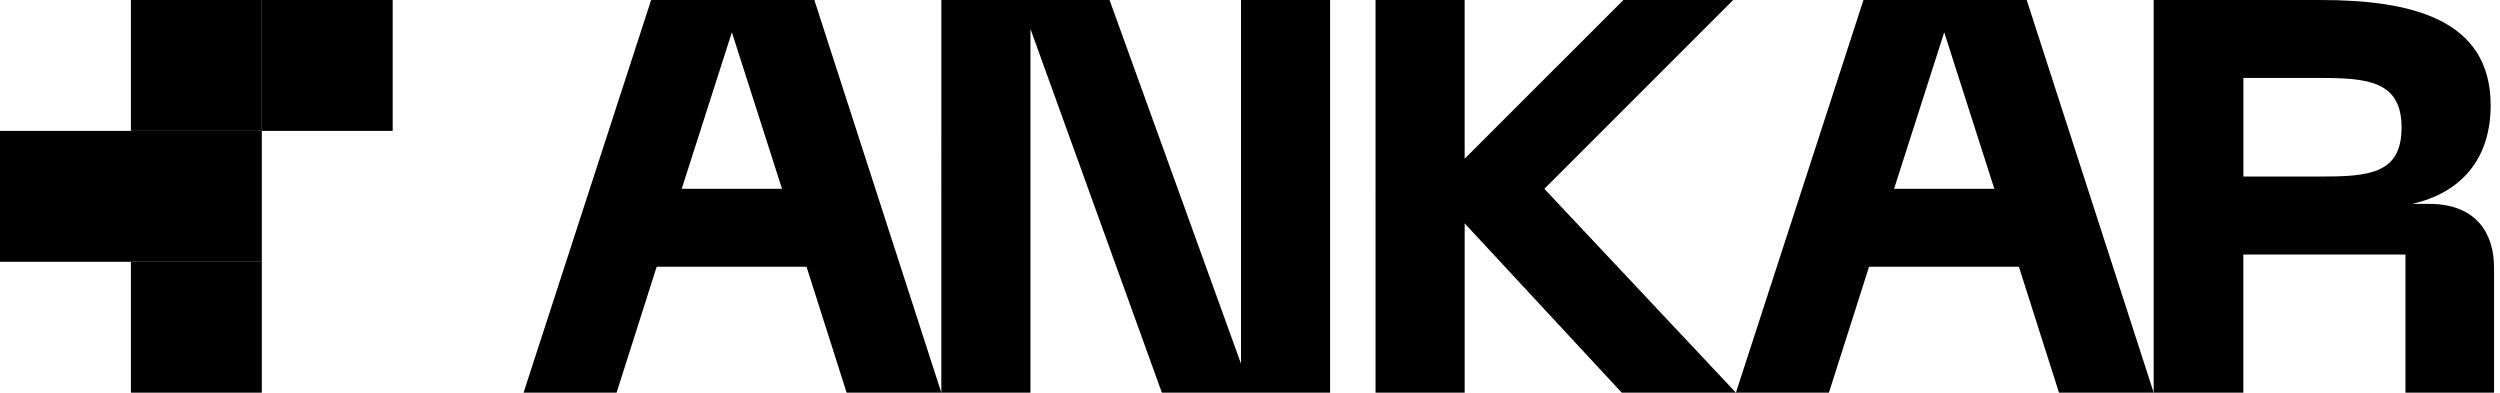
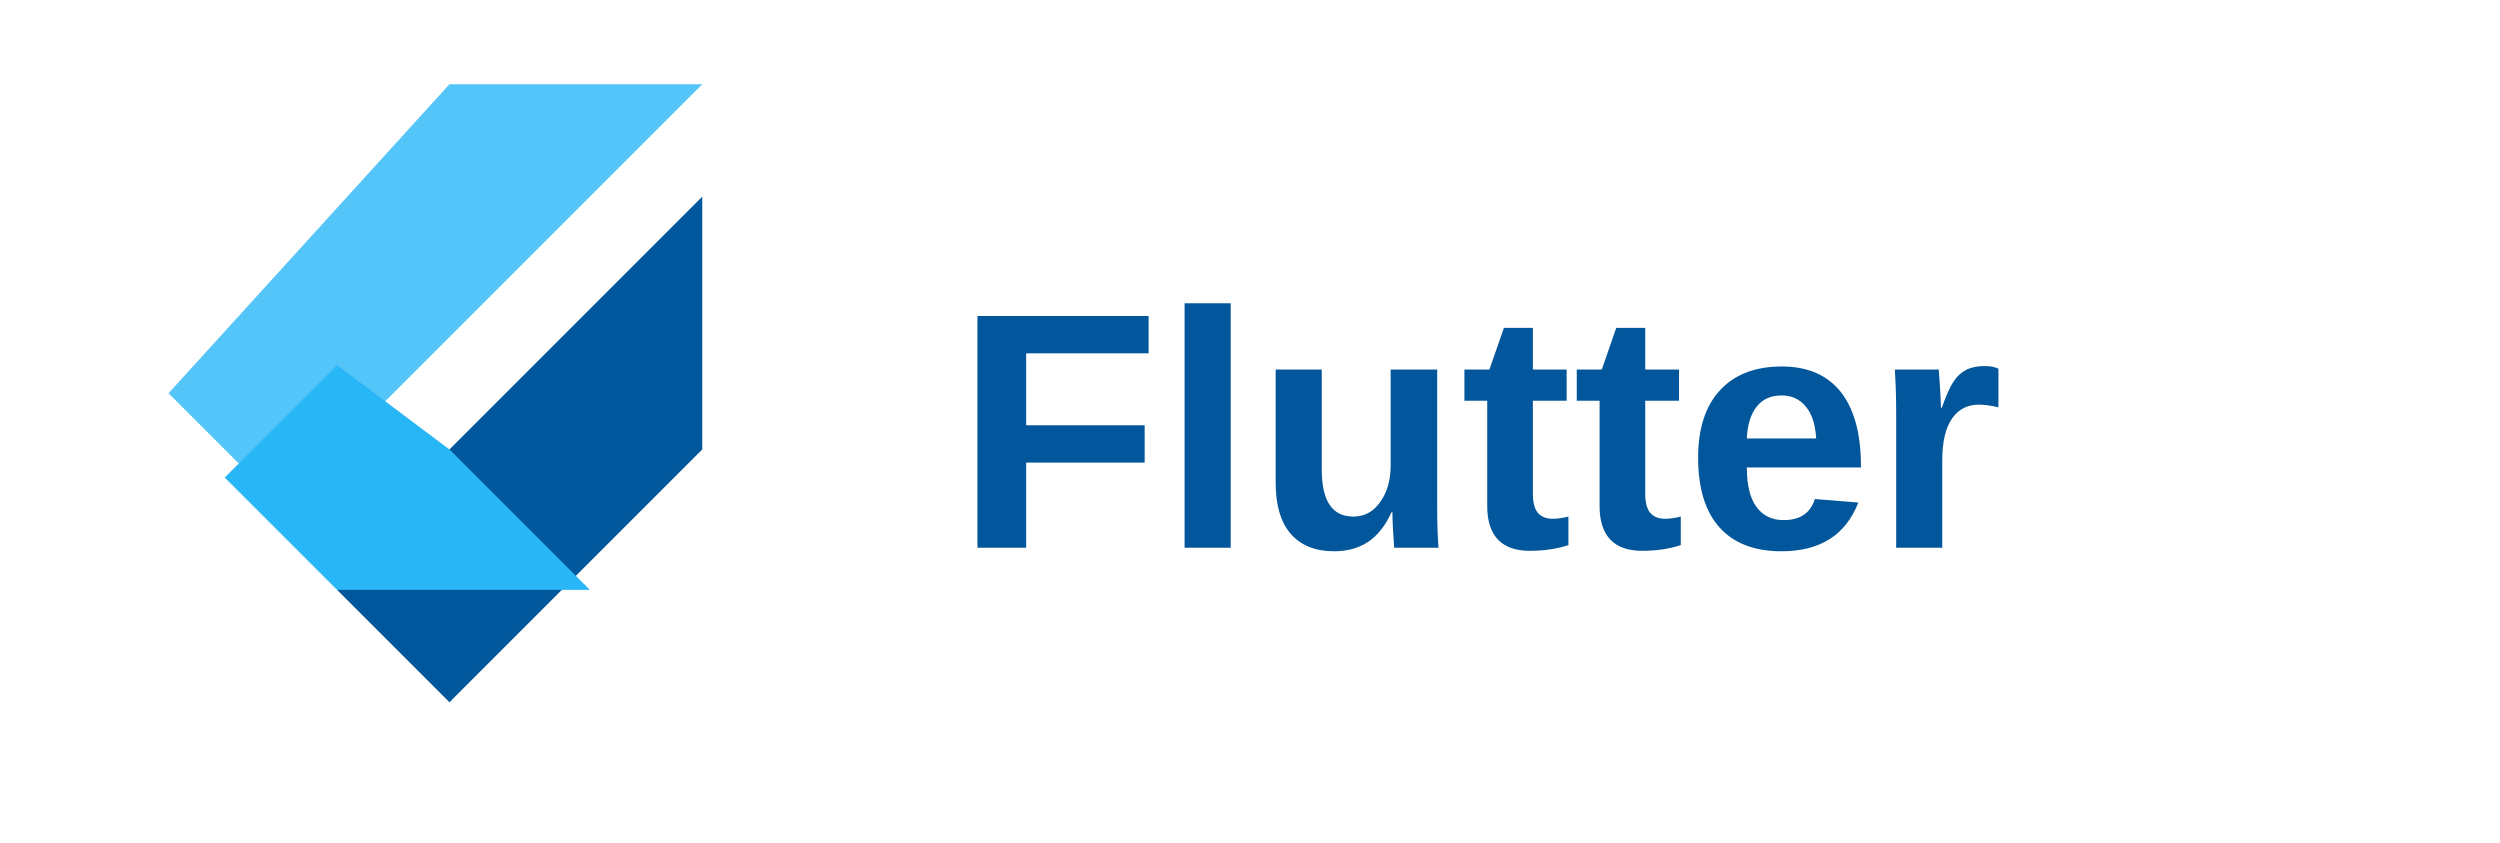
- <svg xmlns="http://www.w3.org/2000/svg" width="191" height="30" viewBox="0 0 191 30" fill="none">
-   <path d="M49.746 0H62.215L71.918 30H64.683L61.619 20.381H50.17L47.107 30H40L49.746 0ZM59.746 14.425L55.915 2.467L52.083 14.425H59.746ZM71.916 0H84.769L94.812 27.785V0H101.62V29.998H88.767L78.726 2.211V30H71.918L71.919 0H71.916ZM105.091 0H111.899V12.127L124.029 0H132.412L117.987 14.425L132.625 30H123.902L111.901 17.065V30H105.092L105.091 0Z" fill="black" />
-   <path d="M142.369 0H154.84L164.542 30H157.307L154.243 20.381H142.794L139.73 30H132.624L142.369 0ZM152.367 14.425L148.538 2.467L144.707 14.425H152.367Z" fill="black" />
-   <path d="M164.541 0H177.265C184.118 0 190.286 1.403 190.286 8.042C190.286 12.724 187.393 14.892 184.288 15.575H185.564C189.268 15.575 190.544 17.914 190.544 20.426V30H183.777V19.445H171.392V30H164.541V0ZM177.266 13.489C181.013 13.489 183.48 13.275 183.48 9.743C183.48 6.212 180.926 5.956 177.266 5.956H171.394V13.489H177.266Z" fill="black" />
-   <path d="M20.002 20.001H10.001V30H20.002V20.001Z" fill="black" />
-   <path d="M20.002 10H10.001V20.001H20.002V9.999V10ZM10 10H0V20.001H10V9.999V10Z" fill="black" />
-   <path d="M30 0H20V10H30V0Z" fill="black" />
-   <path d="M20.002 0H10.001L10.001 10H20.002L20.002 0Z" fill="black" />
+ <svg xmlns="http://www.w3.org/2000/svg" width="89" height="30" viewBox="0 0 89 30">
+   <rect width="89" height="30" fill="none" />
+   <path d="M16 3h9L10 18l-4-4Z" fill="#54C5F8" />
+   <path d="m16 16 9-9v9l-9 9-4-4Z" fill="#01579B" />
+   <path d="m16 16 5 5h-9l-4-4 4-4Z" fill="#29B6F6" />
+   <text x="34" y="19.5" font-family="Arial,sans-serif" font-size="12" font-weight="600" fill="#02569B">Flutter</text>
</svg>
